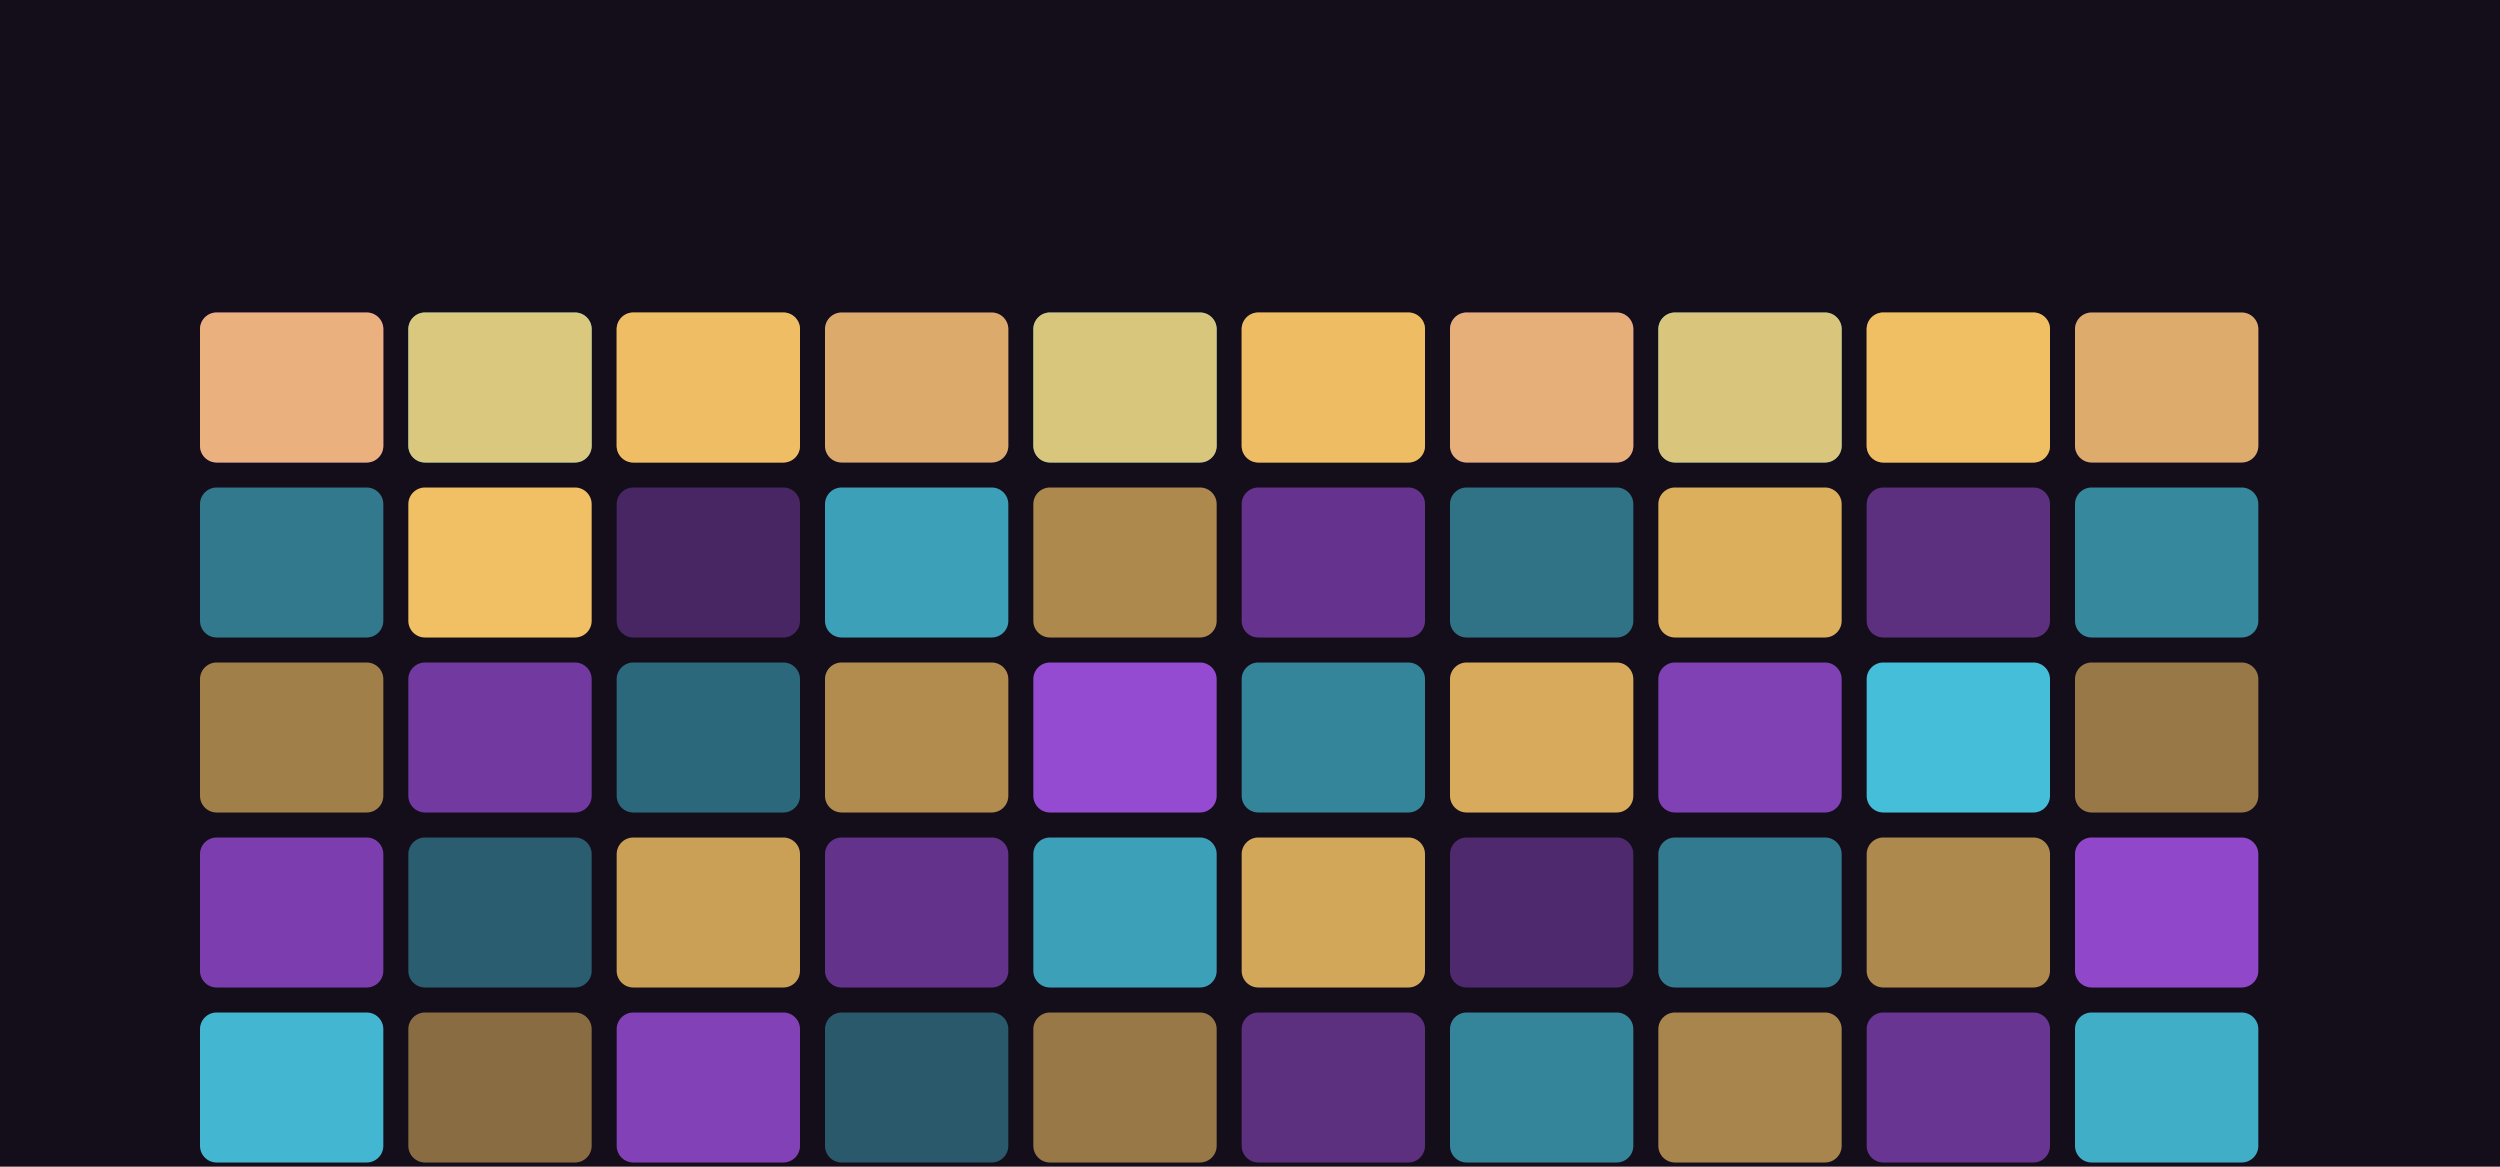
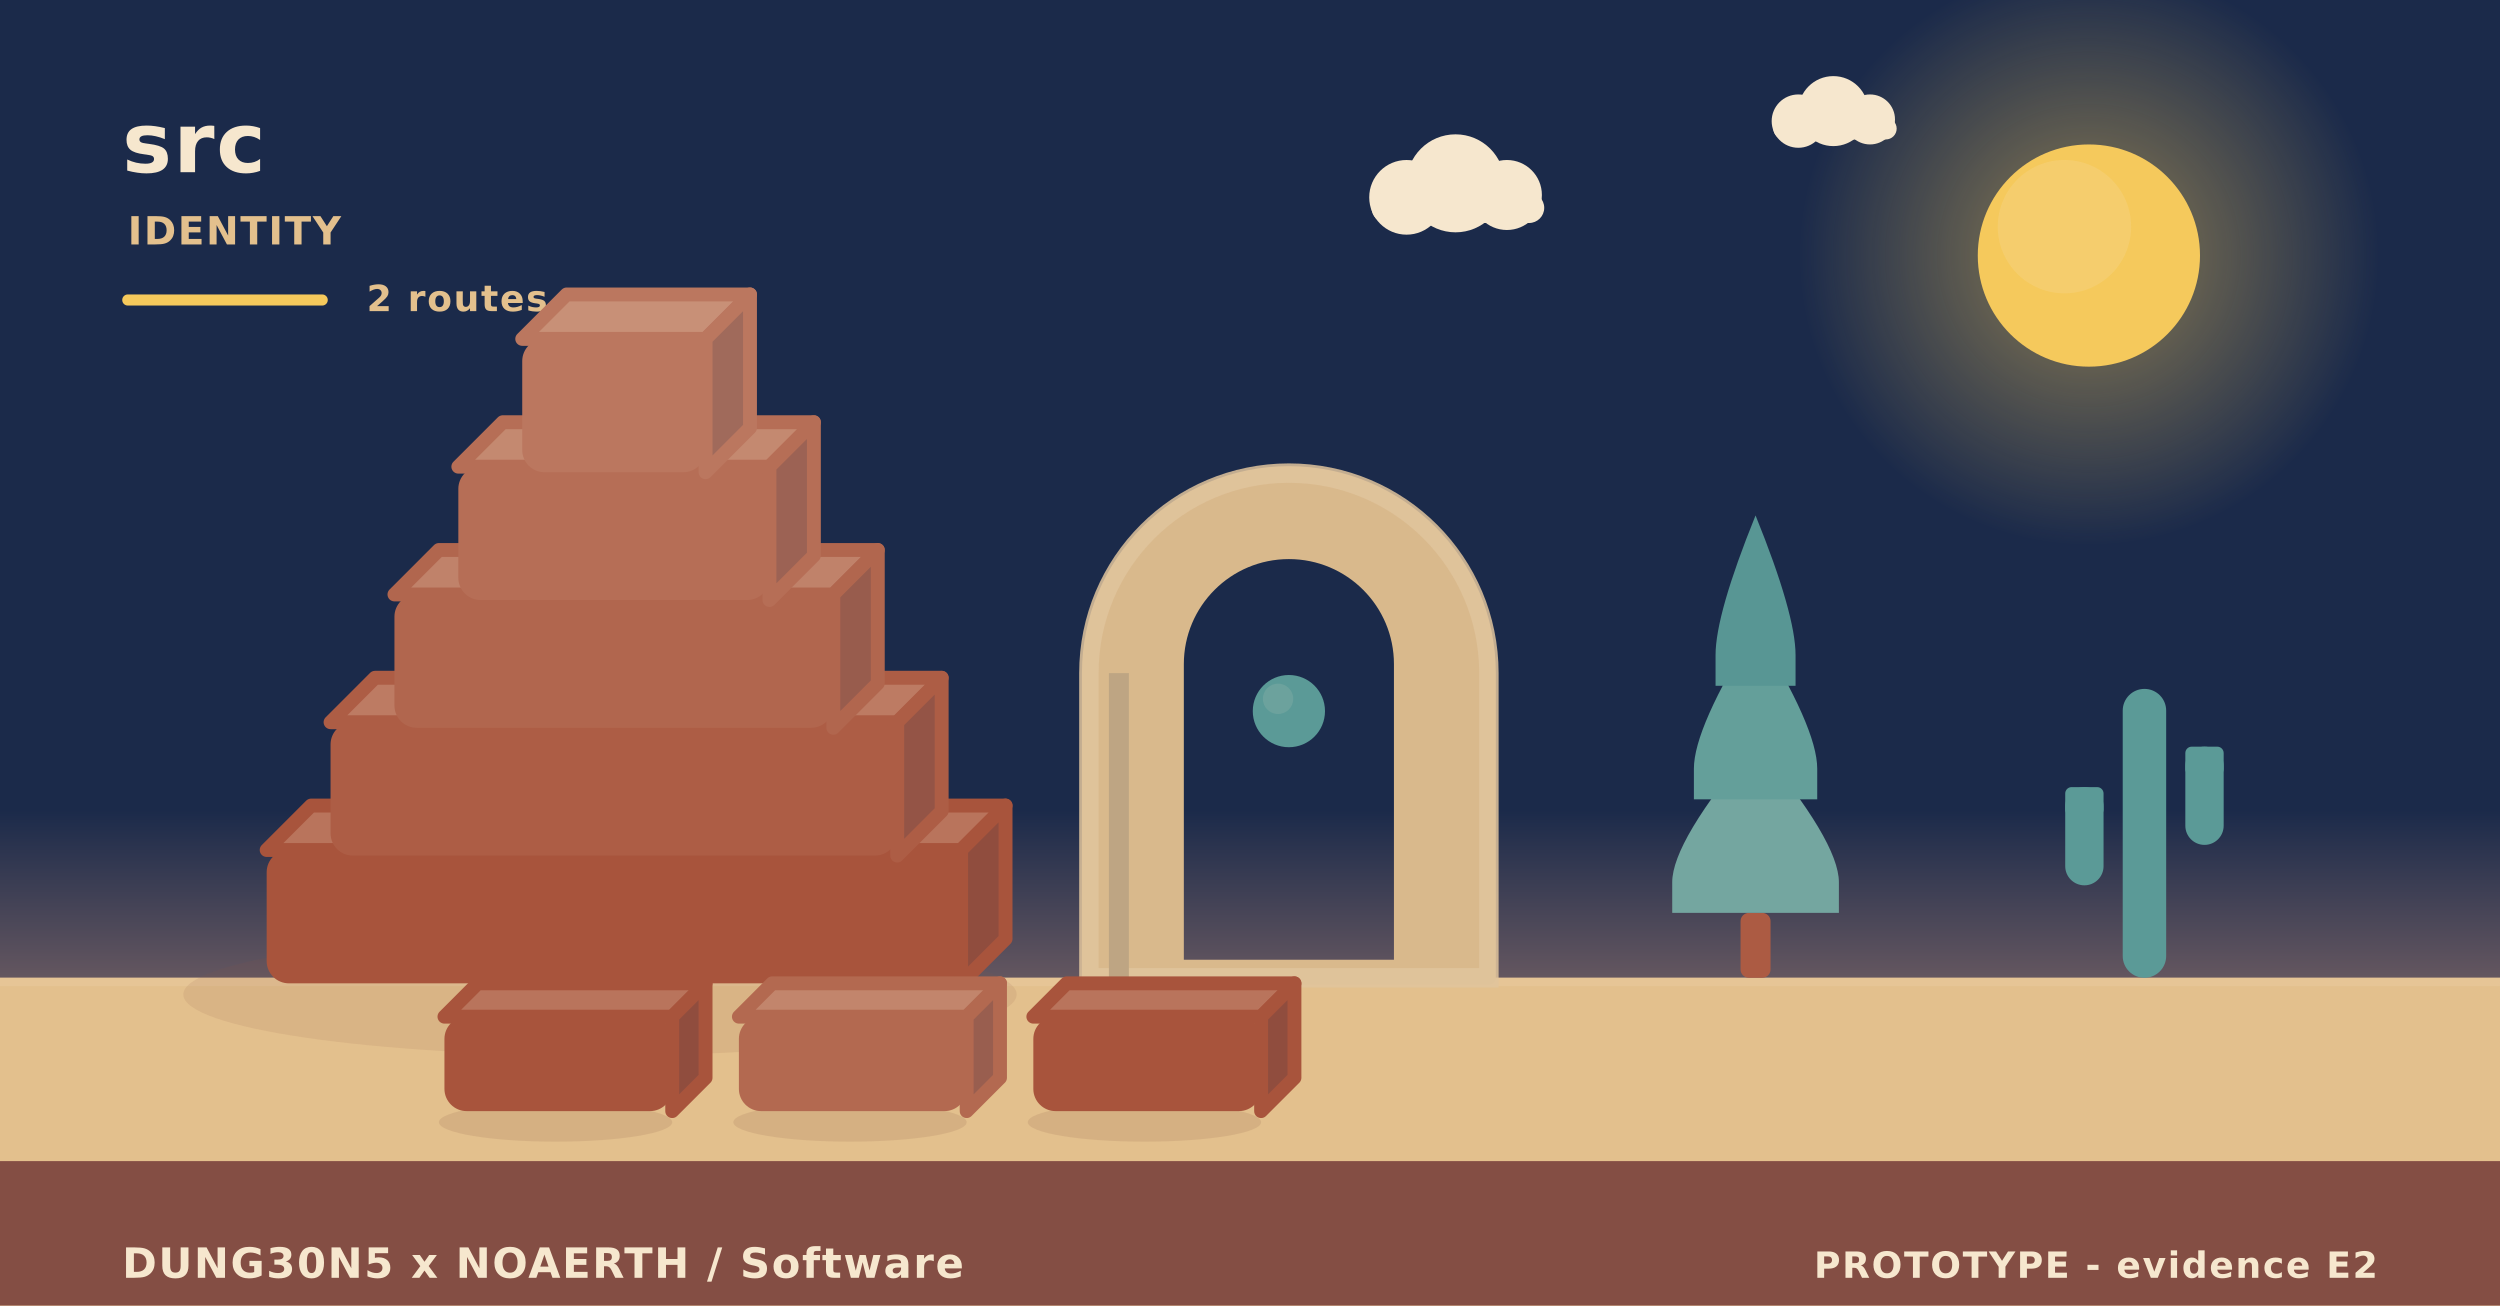
- <svg xmlns="http://www.w3.org/2000/svg" viewBox="0 0 1200 560" width="1200" height="560" role="img" aria-label="src hero">
-   <rect width="1200" height="560" fill="#140d1a" />
-   <defs>
-     <linearGradient id="gh" x1="0" y1="0" x2="1" y2="1">
-       <stop offset="0%" stop-color="#9d4edd" />
-       <stop offset="100%" stop-color="#48cae4" />
-     </linearGradient>
-   </defs>
-   <rect x="96.00" y="150.00" width="88.00" height="72.00" rx="8.00" fill="#9d4edd" opacity="0.95" />
-   <rect x="196.00" y="150.00" width="88.00" height="72.00" rx="8.00" fill="#48cae4" opacity="0.93" />
-   <rect x="296.00" y="150.00" width="88.00" height="72.00" rx="8.00" fill="#ffcb69" opacity="0.66" />
-   <rect x="396.00" y="150.00" width="88.00" height="72.00" rx="8.00" fill="#9d4edd" opacity="0.45" />
-   <rect x="496.00" y="150.00" width="88.00" height="72.00" rx="8.00" fill="#48cae4" opacity="0.88" />
-   <rect x="596.00" y="150.00" width="88.00" height="72.00" rx="8.00" fill="#ffcb69" opacity="0.62" />
-   <rect x="696.00" y="150.00" width="88.00" height="72.00" rx="8.00" fill="#9d4edd" opacity="0.81" />
-   <rect x="796.00" y="150.00" width="88.00" height="72.00" rx="8.00" fill="#48cae4" opacity="0.86" />
-   <rect x="896.00" y="150.00" width="88.00" height="72.00" rx="8.00" fill="#ffcb69" opacity="0.68" />
-   <rect x="996.00" y="150.00" width="88.00" height="72.00" rx="8.00" fill="#9d4edd" opacity="0.46" />
-   <rect x="96.00" y="234.00" width="88.00" height="72.00" rx="8.00" fill="#48cae4" opacity="0.57" />
-   <rect x="196.00" y="234.00" width="88.00" height="72.00" rx="8.00" fill="#ffcb69" opacity="0.94" />
-   <rect x="296.00" y="234.00" width="88.00" height="72.00" rx="8.00" fill="#9d4edd" opacity="0.38" />
-   <rect x="396.00" y="234.00" width="88.00" height="72.00" rx="8.00" fill="#48cae4" opacity="0.78" />
-   <rect x="496.00" y="234.00" width="88.00" height="72.00" rx="8.00" fill="#ffcb69" opacity="0.65" />
-   <rect x="596.00" y="234.00" width="88.00" height="72.00" rx="8.00" fill="#9d4edd" opacity="0.59" />
-   <rect x="696.00" y="234.00" width="88.00" height="72.00" rx="8.00" fill="#48cae4" opacity="0.54" />
-   <rect x="796.00" y="234.00" width="88.00" height="72.00" rx="8.00" fill="#ffcb69" opacity="0.85" />
-   <rect x="896.00" y="234.00" width="88.00" height="72.00" rx="8.00" fill="#9d4edd" opacity="0.52" />
-   <rect x="996.00" y="234.00" width="88.00" height="72.00" rx="8.00" fill="#48cae4" opacity="0.65" />
-   <rect x="96.00" y="318.00" width="88.00" height="72.00" rx="8.00" fill="#ffcb69" opacity="0.60" />
-   <rect x="196.00" y="318.00" width="88.00" height="72.00" rx="8.00" fill="#9d4edd" opacity="0.69" />
-   <rect x="296.00" y="318.00" width="88.00" height="72.00" rx="8.00" fill="#48cae4" opacity="0.48" />
-   <rect x="396.00" y="318.00" width="88.00" height="72.00" rx="8.00" fill="#ffcb69" opacity="0.67" />
-   <rect x="496.00" y="318.00" width="88.00" height="72.00" rx="8.00" fill="#9d4edd" opacity="0.94" />
-   <rect x="596.00" y="318.00" width="88.00" height="72.00" rx="8.00" fill="#48cae4" opacity="0.63" />
-   <rect x="696.00" y="318.00" width="88.00" height="72.00" rx="8.00" fill="#ffcb69" opacity="0.83" />
-   <rect x="796.00" y="318.00" width="88.00" height="72.00" rx="8.00" fill="#9d4edd" opacity="0.79" />
-   <rect x="896.00" y="318.00" width="88.00" height="72.00" rx="8.00" fill="#48cae4" opacity="0.94" />
-   <rect x="996.00" y="318.00" width="88.00" height="72.00" rx="8.00" fill="#ffcb69" opacity="0.56" />
-   <rect x="96.00" y="402.00" width="88.00" height="72.00" rx="8.00" fill="#9d4edd" opacity="0.76" />
-   <rect x="196.00" y="402.00" width="88.00" height="72.00" rx="8.00" fill="#48cae4" opacity="0.42" />
-   <rect x="296.00" y="402.00" width="88.00" height="72.00" rx="8.00" fill="#ffcb69" opacity="0.77" />
-   <rect x="396.00" y="402.00" width="88.00" height="72.00" rx="8.00" fill="#9d4edd" opacity="0.58" />
-   <rect x="496.00" y="402.00" width="88.00" height="72.00" rx="8.00" fill="#48cae4" opacity="0.78" />
-   <rect x="596.00" y="402.00" width="88.00" height="72.00" rx="8.00" fill="#ffcb69" opacity="0.81" />
-   <rect x="696.00" y="402.00" width="88.00" height="72.00" rx="8.00" fill="#9d4edd" opacity="0.43" />
-   <rect x="796.00" y="402.00" width="88.00" height="72.00" rx="8.00" fill="#48cae4" opacity="0.58" />
-   <rect x="896.00" y="402.00" width="88.00" height="72.00" rx="8.00" fill="#ffcb69" opacity="0.65" />
-   <rect x="996.00" y="402.00" width="88.00" height="72.00" rx="8.00" fill="#9d4edd" opacity="0.90" />
-   <rect x="96.00" y="486.00" width="88.00" height="72.00" rx="8.00" fill="#48cae4" opacity="0.90" />
-   <rect x="196.00" y="486.00" width="88.00" height="72.00" rx="8.00" fill="#ffcb69" opacity="0.50" />
-   <rect x="296.00" y="486.00" width="88.00" height="72.00" rx="8.00" fill="#9d4edd" opacity="0.81" />
-   <rect x="396.00" y="486.00" width="88.00" height="72.00" rx="8.00" fill="#48cae4" opacity="0.40" />
-   <rect x="496.00" y="486.00" width="88.00" height="72.00" rx="8.00" fill="#ffcb69" opacity="0.56" />
-   <rect x="596.00" y="486.00" width="88.00" height="72.00" rx="8.00" fill="#9d4edd" opacity="0.52" />
-   <rect x="696.00" y="486.00" width="88.00" height="72.00" rx="8.00" fill="#48cae4" opacity="0.63" />
-   <rect x="796.00" y="486.00" width="88.00" height="72.00" rx="8.00" fill="#ffcb69" opacity="0.63" />
-   <rect x="896.00" y="486.00" width="88.00" height="72.00" rx="8.00" fill="#9d4edd" opacity="0.62" />
-   <rect x="996.00" y="486.00" width="88.00" height="72.00" rx="8.00" fill="#48cae4" opacity="0.85" />
+ <svg xmlns="http://www.w3.org/2000/svg" width="900" height="470" viewBox="0 0 900 470" role="img" aria-label="src - identity">
+   <linearGradient id="skyh" x1="0" y1="0" x2="0" y2="1">
+     <stop offset="0" stop-color="#1b2a4a" />
+     <stop offset="0.62" stop-color="#1b2a4a" />
+     <stop offset="1" stop-color="#f3ad8a" />
+   </linearGradient>
+   <rect width="900" height="470" fill="url(#skyh)" />
+   <radialGradient id="sunh">
+     <stop offset="0.35" stop-color="#f5c95c" stop-opacity="0.34" />
+     <stop offset="1" stop-color="#f5c95c" stop-opacity="0" />
+   </radialGradient>
+   <circle cx="752" cy="92" r="104" fill="url(#sunh)" />
+   <circle cx="752" cy="92" r="40" fill="#f5c95c" />
+   <circle cx="743.2" cy="81.6" r="24" fill="#f5d27e" opacity="0.5" />
  <g>
-     <rect x="96.00" y="150.00" width="88.00" height="72.00" rx="8.00" fill="#ffcb69" opacity="0.80" />
-     <animate attributeName="opacity" values="0.25;1.0;0.25" dur="5.867s" begin="1.94s" repeatCount="indefinite" />
+     <circle cx="524" cy="66" r="17.64" fill="#f6e7ce" />
+     <circle cx="506.36" cy="71.04" r="13.44" fill="#f6e7ce" />
+     <circle cx="542.48" cy="70.2" r="12.6" fill="#f6e7ce" />
+     <rect x="493.76" y="69.36" width="62.16" height="10.92" rx="5.46" fill="#f6e7ce" />
+     <animateTransform attributeName="transform" type="translate" values="0 0;24 0;0 0" dur="36s" begin="0s" repeatCount="indefinite" />
  </g>
  <g>
-     <rect x="196.00" y="150.00" width="88.00" height="72.00" rx="8.00" fill="#ffcb69" opacity="0.80" />
-     <animate attributeName="opacity" values="0.25;1.0;0.25" dur="5.867s" begin="2.26s" repeatCount="indefinite" />
+     <circle cx="660" cy="40" r="12.6" fill="#f6e7ce" />
+     <circle cx="647.4" cy="43.6" r="9.6" fill="#f6e7ce" />
+     <circle cx="673.2" cy="43" r="9" fill="#f6e7ce" />
+     <rect x="638.4" y="42.4" width="44.4" height="7.8" rx="3.9" fill="#f6e7ce" />
+     <animateTransform attributeName="transform" type="translate" values="0 0;-18 0;0 0" dur="46s" begin="3s" repeatCount="indefinite" />
+   </g>
+   <rect x="0" y="352" width="900" height="118" fill="#e3c08d" />
+   <rect x="0" y="352" width="900" height="3" fill="#e6c596" />
+   <text x="44" y="62" font-family="Verdana,DejaVu Sans,sans-serif" font-size="30" font-weight="700" letter-spacing="0.6" fill="#f6e7ce" text-anchor="start">src</text>
+   <text x="46" y="88" font-family="Verdana,DejaVu Sans,sans-serif" font-size="14" font-weight="700" letter-spacing="0.6" fill="#e3c08d" text-anchor="start">IDENTITY</text>
+   <rect x="44" y="106" width="74" height="4" rx="2" fill="#f5c95c" />
+   <text x="132" y="112" font-family="Verdana,DejaVu Sans,sans-serif" font-size="13" font-weight="700" letter-spacing="0.6" fill="#e3c08d" text-anchor="start">2 routes</text>
+   <ellipse cx="216" cy="358" rx="150" ry="22" fill="rgba(138,90,68,0.11)" />
+   <g>
+     <path d="M96,306 L346,306 L362,290 L112,290 Z" fill="#b9745c" stroke="#a8543c" stroke-width="5" stroke-linejoin="round" />
+     <path d="M346,306 L362,290 L362,338 L346,354 Z" fill="#904d3e" stroke="#a8543c" stroke-width="5" stroke-linejoin="round" />
+     <rect x="96" y="306" width="250" height="48" rx="8" fill="#a8543c" />
+     <animateTransform attributeName="transform" type="translate" values="0 10;0 0" dur="0.9s" begin="0s" fill="freeze" />
  </g>
  <g>
-     <rect x="296.00" y="150.00" width="88.00" height="72.00" rx="8.00" fill="#ffcb69" opacity="0.80" />
-     <animate attributeName="opacity" values="0.25;1.0;0.25" dur="5.867s" begin="2.58s" repeatCount="indefinite" />
+     <path d="M119,260 L323,260 L339,244 L135,244 Z" fill="#bd7b63" stroke="#ad5d45" stroke-width="5" stroke-linejoin="round" />
+     <path d="M323,260 L339,244 L339,292 L323,308 Z" fill="#945446" stroke="#ad5d45" stroke-width="5" stroke-linejoin="round" />
+     <rect x="119" y="260" width="204" height="48" rx="8" fill="#ad5d45" />
+     <animateTransform attributeName="transform" type="translate" values="0 10;0 0" dur="0.9s" begin="0.28s" fill="freeze" />
  </g>
  <g>
-     <rect x="396.00" y="150.00" width="88.00" height="72.00" rx="8.00" fill="#ffcb69" opacity="0.80" />
-     <animate attributeName="opacity" values="0.25;1.0;0.25" dur="5.867s" begin="2.9s" repeatCount="indefinite" />
+     <path d="M142,214 L300,214 L316,198 L158,198 Z" fill="#c0826a" stroke="#b1664e" stroke-width="5" stroke-linejoin="round" />
+     <path d="M300,214 L316,198 L316,246 L300,262 Z" fill="#985c4d" stroke="#b1664e" stroke-width="5" stroke-linejoin="round" />
+     <rect x="142" y="214" width="158" height="48" rx="8" fill="#b1664e" />
+     <animateTransform attributeName="transform" type="translate" values="0 10;0 0" dur="0.9s" begin="0.56s" fill="freeze" />
  </g>
  <g>
-     <rect x="496.00" y="150.00" width="88.00" height="72.00" rx="8.00" fill="#ffcb69" opacity="0.80" />
-     <animate attributeName="opacity" values="0.25;1.0;0.25" dur="5.867s" begin="3.22s" repeatCount="indefinite" />
+     <path d="M165,168 L277,168 L293,152 L181,152 Z" fill="#c48970" stroke="#b66e56" stroke-width="5" stroke-linejoin="round" />
+     <path d="M277,168 L293,152 L293,200 L277,216 Z" fill="#9c6254" stroke="#b66e56" stroke-width="5" stroke-linejoin="round" />
+     <rect x="165" y="168" width="112" height="48" rx="8" fill="#b66e56" />
+     <animateTransform attributeName="transform" type="translate" values="0 10;0 0" dur="0.9s" begin="0.84s" fill="freeze" />
  </g>
  <g>
-     <rect x="596.00" y="150.00" width="88.00" height="72.00" rx="8.00" fill="#ffcb69" opacity="0.80" />
-     <animate attributeName="opacity" values="0.25;1.0;0.25" dur="5.867s" begin="3.54s" repeatCount="indefinite" />
+     <path d="M188,122 L254,122 L270,106 L204,106 Z" fill="#c89077" stroke="#bb775f" stroke-width="5" stroke-linejoin="round" />
+     <path d="M254,122 L270,106 L270,154 L254,170 Z" fill="#a06a5b" stroke="#bb775f" stroke-width="5" stroke-linejoin="round" />
+     <rect x="188" y="122" width="66" height="48" rx="8" fill="#bb775f" />
+     <animateTransform attributeName="transform" type="translate" values="0 10;0 0" dur="0.9s" begin="1.12s" fill="freeze" />
  </g>
+   <path d="M392,352 L392,242.32 A72,72 0 0 1 536,242.32 L536,352 Z M423.68,348 L423.68,239.09 A40.32,40.32 0 0 1 504.32,239.09 L504.32,348 Z" fill="#d9b98c" fill-rule="evenodd" stroke="#d9b98c" stroke-width="5" stroke-linejoin="round" />
+   <path d="M392,352 L392,242.32 A72,72 0 0 1 536,242.32 L536,352 Z" fill="none" stroke="#e0c49c" stroke-width="7" stroke-linecap="round" opacity="0.85" />
+   <rect x="399.2" y="242.32" width="7.2" height="109.68" fill="#bea583" />
  <g>
-     <rect x="696.00" y="150.00" width="88.00" height="72.00" rx="8.00" fill="#ffcb69" opacity="0.80" />
-     <animate attributeName="opacity" values="0.25;1.0;0.25" dur="5.867s" begin="3.86s" repeatCount="indefinite" />
+     <circle cx="464" cy="256" r="13" fill="#5b9a97" />
+     <circle cx="460.1" cy="251.58" r="5.46" fill="#7aa9a2" opacity="0.55" />
+     <animate attributeName="opacity" values="0.78;1;0.78" dur="5.2s" begin="0s" repeatCount="indefinite" />
  </g>
+   <rect x="626.6" y="328.64" width="10.8" height="23.36" rx="3" fill="#ac5b43" />
+   <path d="M632,267.32 Q602,302.89 602,317.6 Q602,328.64 602,328.64 L662,328.64 Q662,328.64 662,317.6 Q662,302.89 632,267.32 Z" fill="#74a6a0" />
+   <path d="M632,226.44 Q609.8,262.01 609.8,276.72 Q609.8,287.76 609.8,287.76 L654.2,287.76 Q654.2,287.76 654.2,276.72 Q654.2,262.01 632,226.44 Z" fill="#649f9a" />
+   <path d="M632,185.56 Q617.6,221.13 617.6,235.84 Q617.6,246.88 617.6,246.88 L646.4,246.88 Q646.4,246.88 646.4,235.84 Q646.4,221.13 632,185.56 Z" fill="#589694" />
+   <rect x="764.18" y="248" width="15.64" height="104" rx="7.82" fill="#5b9a97" />
+   <rect x="743.48" y="283.36" width="13.8" height="35.36" rx="6.9" fill="#5b9a97" />
+   <rect x="743.48" y="283.36" width="13.8" height="10.4" rx="2.3" fill="#5b9a97" />
+   <rect x="786.72" y="268.8" width="13.8" height="35.36" rx="6.9" fill="#5b9a97" />
+   <rect x="786.72" y="268.8" width="13.8" height="10.4" rx="2.3" fill="#5b9a97" />
+   <ellipse cx="200" cy="404" rx="42" ry="7" fill="rgba(138,90,68,0.15)" />
  <g>
-     <rect x="796.00" y="150.00" width="88.00" height="72.00" rx="8.00" fill="#ffcb69" opacity="0.80" />
-     <animate attributeName="opacity" values="0.25;1.0;0.25" dur="5.867s" begin="4.18s" repeatCount="indefinite" />
+     <path d="M160,366 L242,366 L254,354 L172,354 Z" fill="#b9745c" stroke="#a8543c" stroke-width="5" stroke-linejoin="round" />
+     <path d="M242,366 L254,354 L254,388 L242,400 Z" fill="#904d3e" stroke="#a8543c" stroke-width="5" stroke-linejoin="round" />
+     <rect x="160" y="366" width="82" height="34" rx="8" fill="#a8543c" />
+     <animateTransform attributeName="transform" type="translate" values="0 10;0 0" dur="0.7s" begin="0.8s" fill="freeze" />
  </g>
+   <ellipse cx="306" cy="404" rx="42" ry="7" fill="rgba(138,90,68,0.15)" />
  <g>
-     <rect x="896.00" y="150.00" width="88.00" height="72.00" rx="8.00" fill="#ffcb69" opacity="0.80" />
-     <animate attributeName="opacity" values="0.25;1.0;0.25" dur="5.867s" begin="4.5s" repeatCount="indefinite" />
+     <path d="M266,366 L348,366 L360,354 L278,354 Z" fill="#c2856c" stroke="#b36950" stroke-width="5" stroke-linejoin="round" />
+     <path d="M348,366 L360,354 L360,388 L348,400 Z" fill="#995e4f" stroke="#b36950" stroke-width="5" stroke-linejoin="round" />
+     <rect x="266" y="366" width="82" height="34" rx="8" fill="#b36950" />
+     <animateTransform attributeName="transform" type="translate" values="0 10;0 0" dur="0.7s" begin="0.95s" fill="freeze" />
  </g>
+   <ellipse cx="412" cy="404" rx="42" ry="7" fill="rgba(138,90,68,0.15)" />
  <g>
-     <rect x="996.00" y="150.00" width="88.00" height="72.00" rx="8.00" fill="#ffcb69" opacity="0.80" />
-     <animate attributeName="opacity" values="0.25;1.0;0.25" dur="5.867s" begin="4.82s" repeatCount="indefinite" />
+     <path d="M372,366 L454,366 L466,354 L384,354 Z" fill="#b9745c" stroke="#a8543c" stroke-width="5" stroke-linejoin="round" />
+     <path d="M454,366 L466,354 L466,388 L454,400 Z" fill="#904d3e" stroke="#a8543c" stroke-width="5" stroke-linejoin="round" />
+     <rect x="372" y="366" width="82" height="34" rx="8" fill="#a8543c" />
+     <animateTransform attributeName="transform" type="translate" values="0 10;0 0" dur="0.7s" begin="1.1s" fill="freeze" />
  </g>
+   <rect x="0" y="418" width="900" height="52" rx="0" fill="#7e4740" opacity="0.94" />
+   <text x="44" y="460" font-family="Verdana,DejaVu Sans,sans-serif" font-size="15" font-weight="700" letter-spacing="0.6" fill="#f6e7ce" text-anchor="start">DUNG30N5 x NOAERTH  /  Software</text>
+   <text x="856" y="460" font-family="Verdana,DejaVu Sans,sans-serif" font-size="13" font-weight="700" letter-spacing="0.6" fill="#f6e7ce" text-anchor="end">PROTOTYPE  -  evidence E2</text>
</svg>
